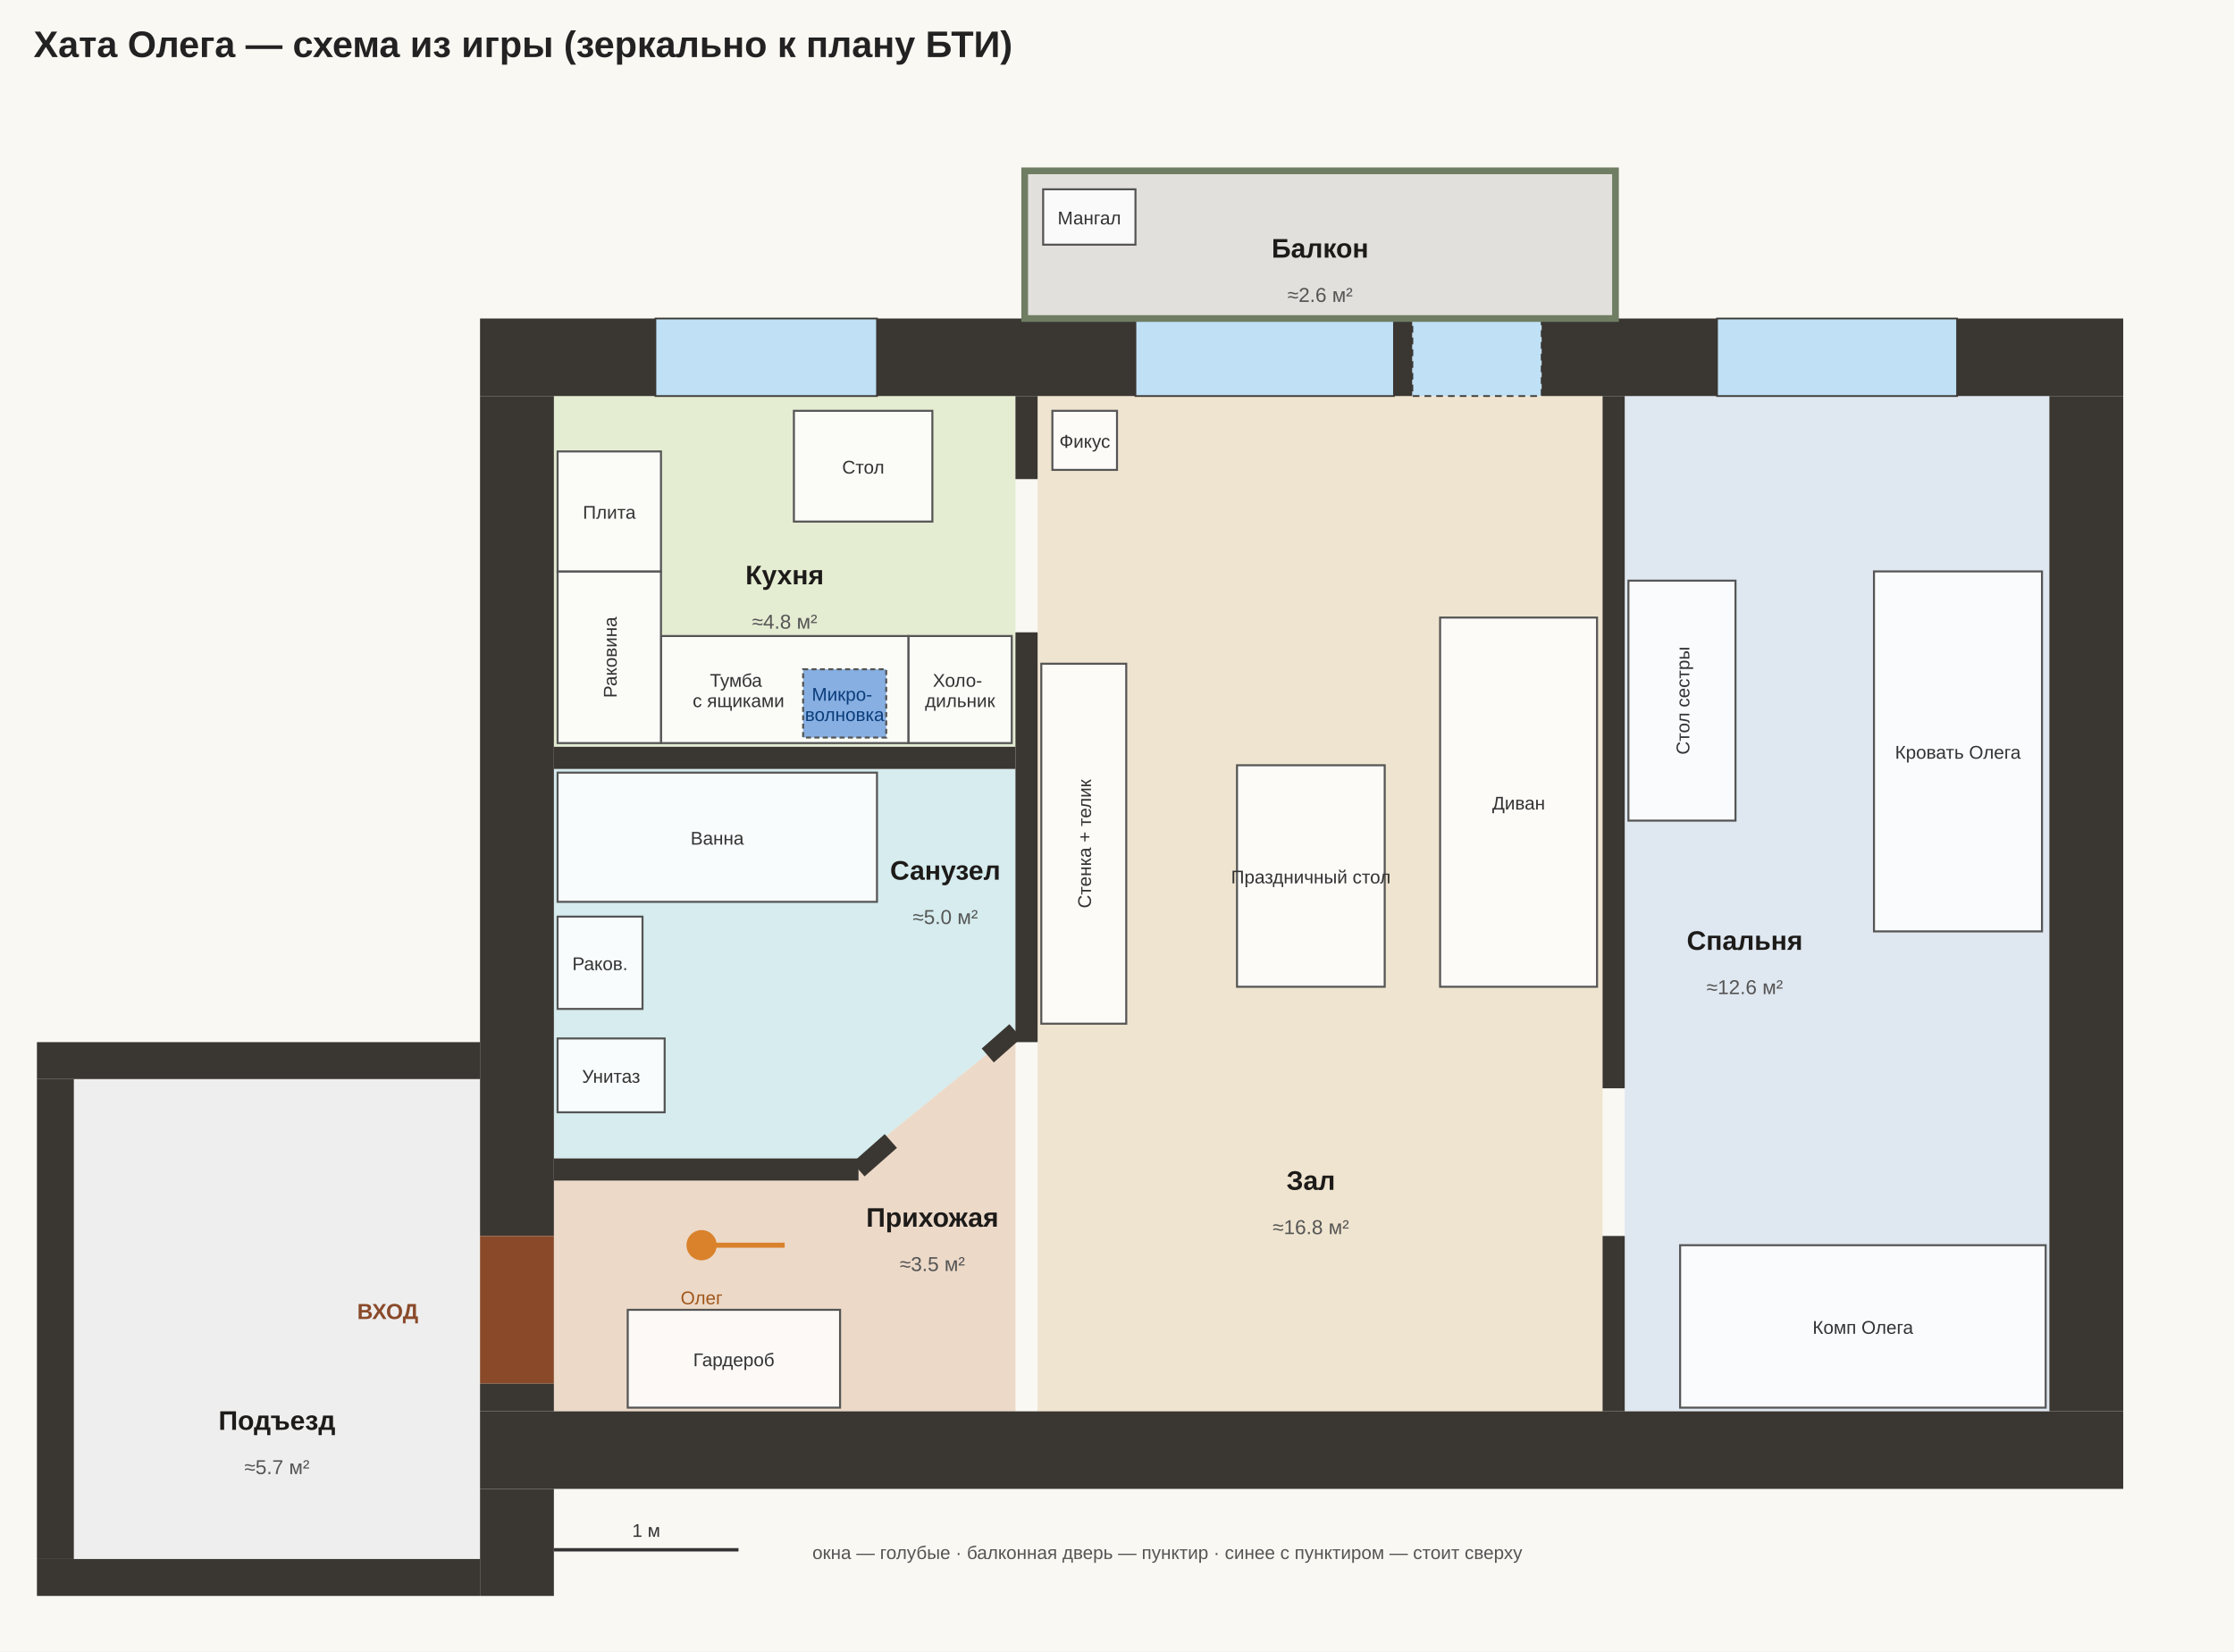
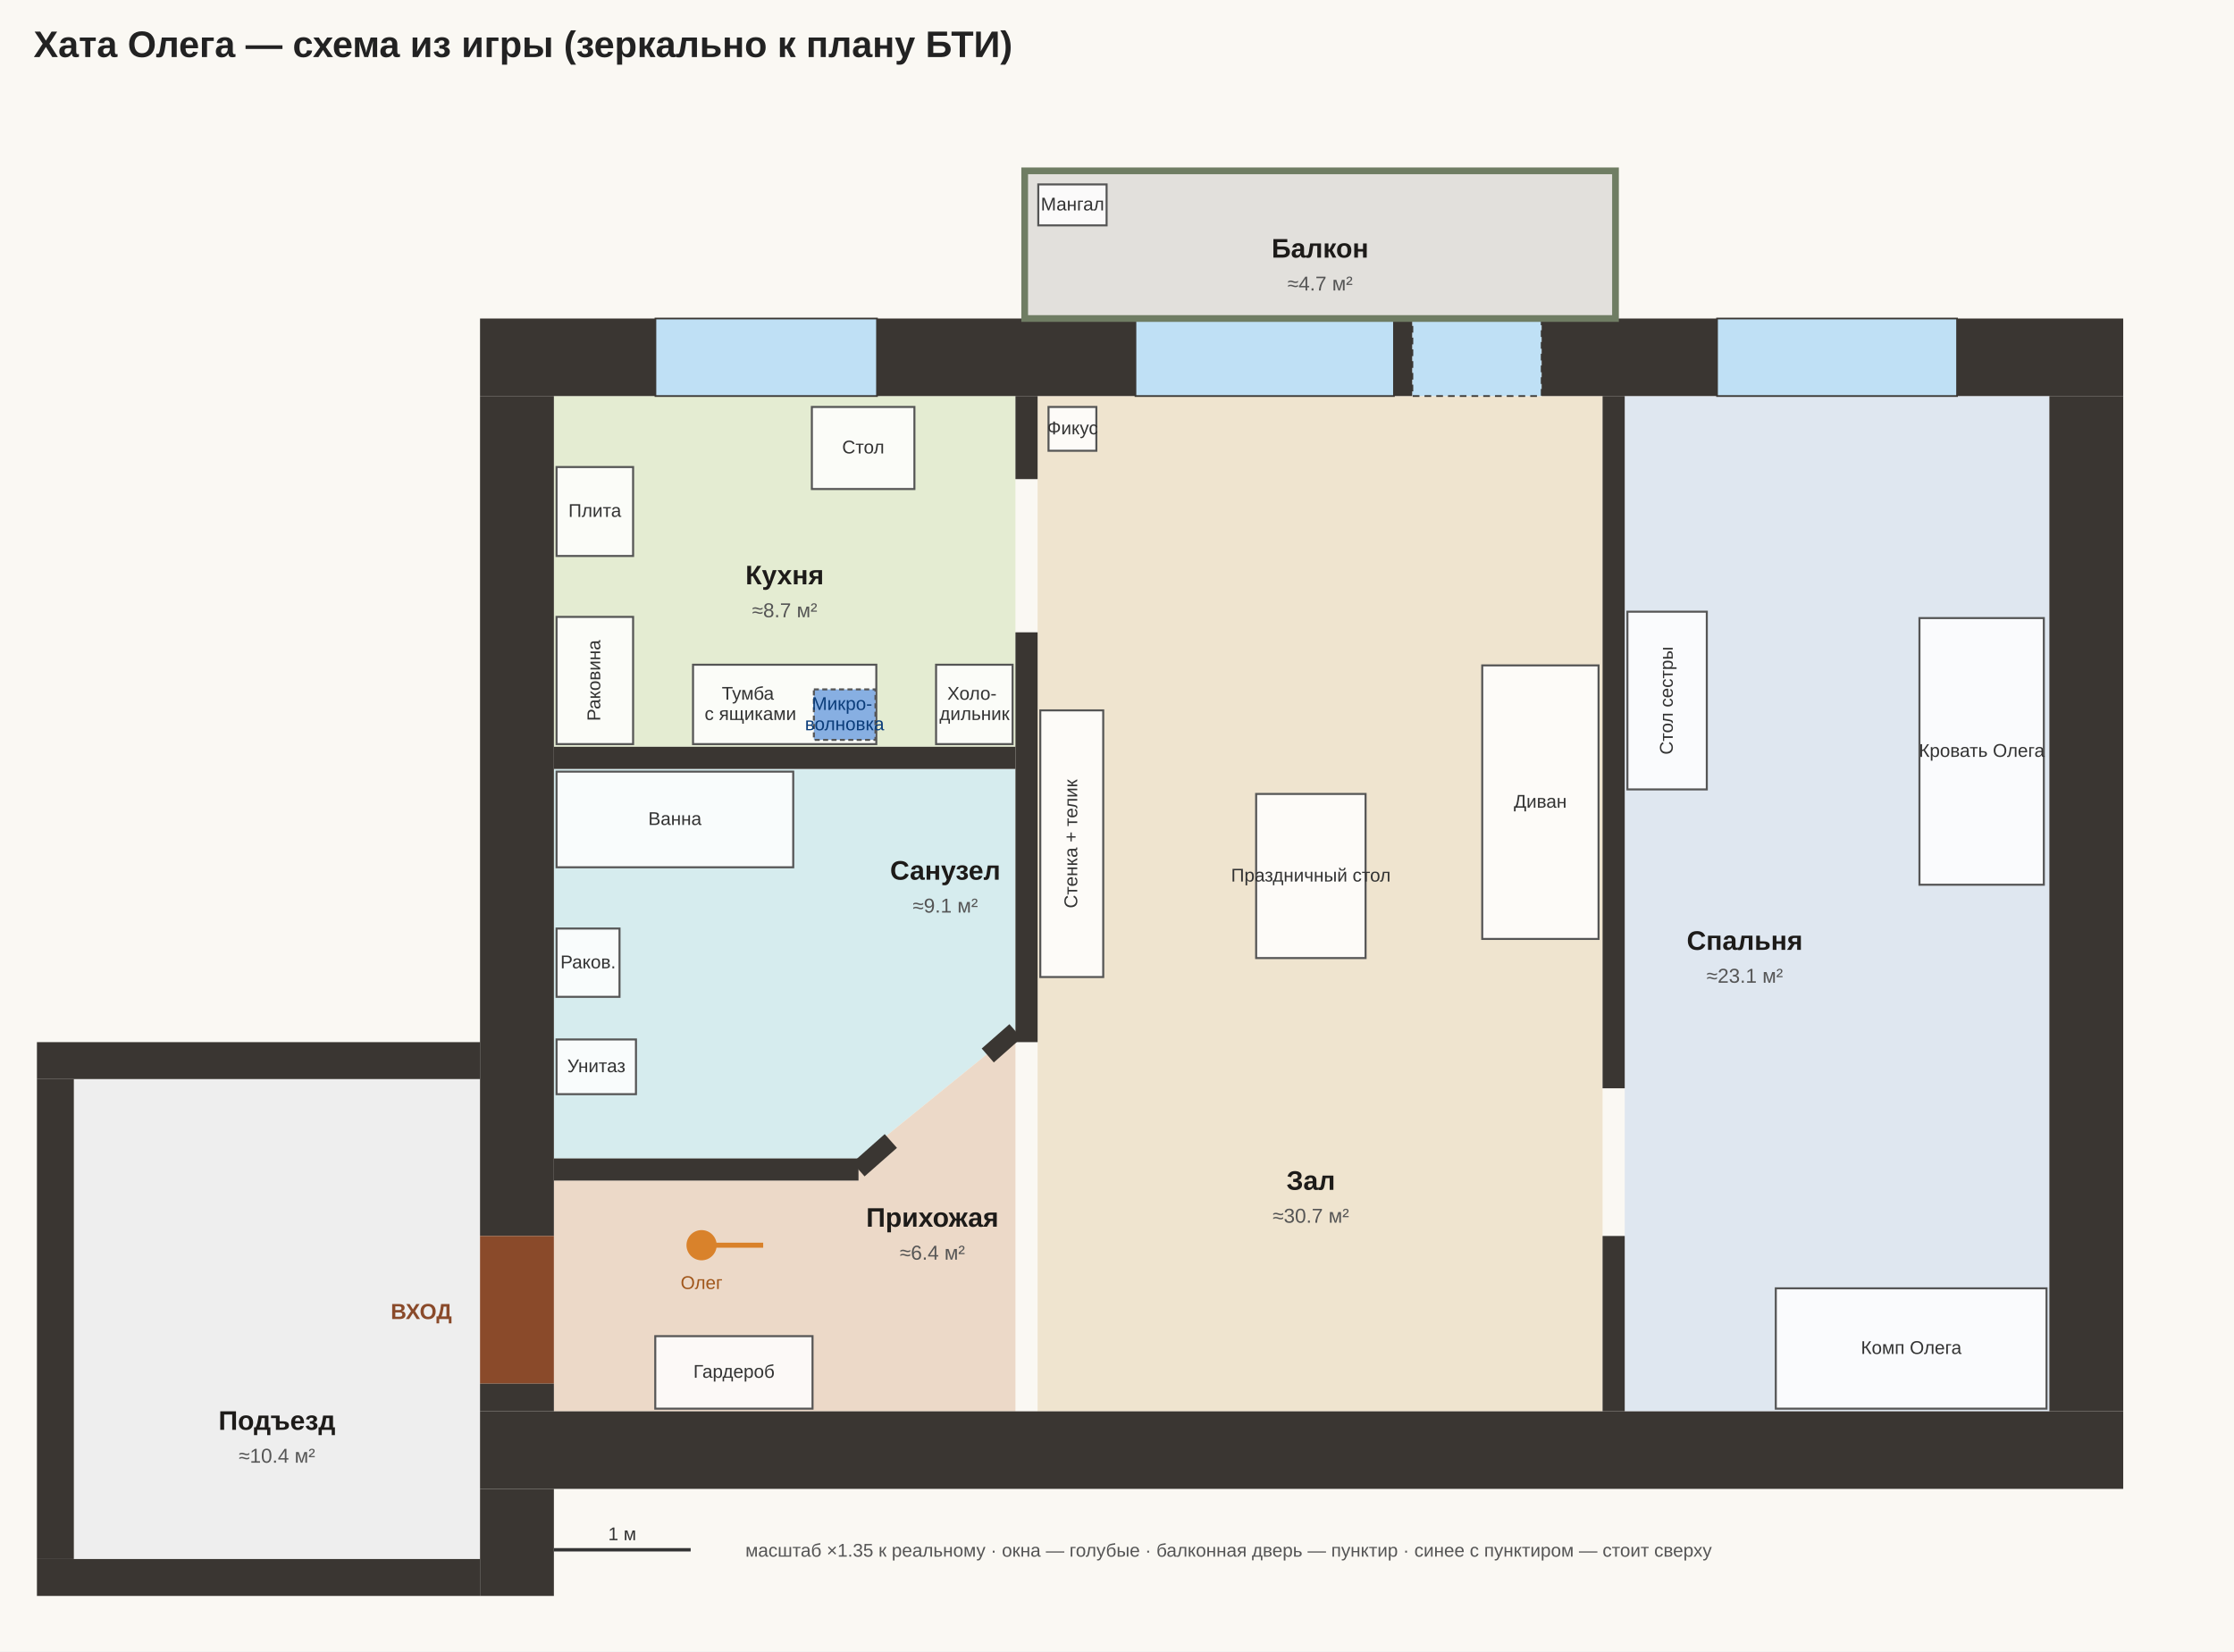
<svg xmlns="http://www.w3.org/2000/svg" width="1331" height="984" viewBox="0 0 1331 984" font-family="Arial, sans-serif">
  <rect width="100%" height="100%" fill="#faf8f3" />
  <text x="20" y="34" font-size="22" font-weight="bold" fill="#222">Хата Олега — схема из игры (зеркально к плану БТИ)</text>
  <rect x="968.0" y="236.0" width="253.0" height="605.0" fill="#dfe7f0" />
  <rect x="618.2" y="236.0" width="336.6" height="605.0" fill="#efe4cf" />
  <rect x="330.0" y="236.0" width="275.0" height="209.0" fill="#e4ecd2" />
  <polygon points="605.0,458.2 330.0,458.2 330.0,690.3 511.5,690.3 605.0,614.4" fill="#d6ecee" />
  <polygon points="605.0,614.4 511.5,690.3 511.5,703.5 330.0,703.5 330.0,841.0 605.0,841.0" fill="#ecd9c8" />
  <rect x="610.5" y="101.8" width="352.0" height="88.0" fill="#e2e0dc" />
  <rect x="44.0" y="643.0" width="242.0" height="286.0" fill="#eee" />
-   <rect x="1001.0" y="742.0" width="217.8" height="96.8" fill="#fff" fill-opacity="0.85" stroke="#555" stroke-width="1.2" />
-   <rect x="970.2" y="346.0" width="63.8" height="143.0" fill="#fff" fill-opacity="0.85" stroke="#555" stroke-width="1.2" />
-   <rect x="1116.5" y="340.5" width="100.1" height="214.5" fill="#fff" fill-opacity="0.85" stroke="#555" stroke-width="1.2" />
-   <rect x="858.0" y="368.0" width="93.5" height="220.0" fill="#fff" fill-opacity="0.85" stroke="#555" stroke-width="1.2" />
-   <rect x="737.0" y="456.0" width="88.0" height="132.0" fill="#fff" fill-opacity="0.85" stroke="#555" stroke-width="1.2" />
-   <rect x="620.4" y="395.5" width="50.6" height="214.5" fill="#fff" fill-opacity="0.85" stroke="#555" stroke-width="1.2" />
-   <rect x="627.0" y="244.8" width="38.5" height="35.2" fill="#fff" fill-opacity="0.85" stroke="#555" stroke-width="1.2" />
-   <rect x="541.2" y="379.0" width="61.6" height="63.8" fill="#fff" fill-opacity="0.85" stroke="#555" stroke-width="1.2" />
-   <rect x="393.8" y="379.0" width="147.4" height="63.8" fill="#fff" fill-opacity="0.85" stroke="#555" stroke-width="1.2" />
-   <rect x="478.5" y="398.8" width="49.5" height="40.7" fill="#7aa7e0" fill-opacity="0.9" stroke="#555" stroke-width="1.2" stroke-dasharray="3 2" />
-   <rect x="332.2" y="340.5" width="61.6" height="102.3" fill="#fff" fill-opacity="0.85" stroke="#555" stroke-width="1.2" />
-   <rect x="332.2" y="269.0" width="61.6" height="71.5" fill="#fff" fill-opacity="0.85" stroke="#555" stroke-width="1.2" />
-   <rect x="473.0" y="244.8" width="82.5" height="66.0" fill="#fff" fill-opacity="0.85" stroke="#555" stroke-width="1.2" />
-   <rect x="332.2" y="460.4" width="190.3" height="77.0" fill="#fff" fill-opacity="0.85" stroke="#555" stroke-width="1.2" />
-   <rect x="332.2" y="546.2" width="50.6" height="55.0" fill="#fff" fill-opacity="0.85" stroke="#555" stroke-width="1.2" />
-   <rect x="332.2" y="618.8" width="63.8" height="44.0" fill="#fff" fill-opacity="0.85" stroke="#555" stroke-width="1.2" />
-   <rect x="374.0" y="780.5" width="126.5" height="58.3" fill="#fff" fill-opacity="0.85" stroke="#555" stroke-width="1.2" />
-   <rect x="621.5" y="112.8" width="55.0" height="33.0" fill="#fff" fill-opacity="0.85" stroke="#555" stroke-width="1.2" />
+   <rect x="1058.0" y="767.7" width="161.3" height="71.7" fill="#fff" fill-opacity="0.85" stroke="#555" stroke-width="1.2" />
+   <rect x="969.6" y="364.5" width="47.3" height="105.9" fill="#fff" fill-opacity="0.85" stroke="#555" stroke-width="1.2" />
+   <rect x="1143.6" y="368.3" width="74.1" height="158.9" fill="#fff" fill-opacity="0.85" stroke="#555" stroke-width="1.2" />
+   <rect x="883.1" y="396.5" width="69.3" height="163.0" fill="#fff" fill-opacity="0.85" stroke="#555" stroke-width="1.2" />
+   <rect x="748.4" y="473.1" width="65.2" height="97.8" fill="#fff" fill-opacity="0.85" stroke="#555" stroke-width="1.2" />
+   <rect x="619.8" y="423.3" width="37.5" height="158.9" fill="#fff" fill-opacity="0.85" stroke="#555" stroke-width="1.2" />
+   <rect x="624.7" y="242.5" width="28.5" height="26.1" fill="#fff" fill-opacity="0.85" stroke="#555" stroke-width="1.2" />
+   <rect x="557.7" y="396.1" width="45.6" height="47.3" fill="#fff" fill-opacity="0.85" stroke="#555" stroke-width="1.2" />
+   <rect x="412.9" y="396.1" width="109.2" height="47.3" fill="#fff" fill-opacity="0.85" stroke="#555" stroke-width="1.2" />
+   <rect x="484.9" y="410.8" width="36.7" height="30.1" fill="#7aa7e0" fill-opacity="0.9" stroke="#555" stroke-width="1.2" stroke-dasharray="3 2" />
+   <rect x="331.6" y="367.6" width="45.6" height="75.8" fill="#fff" fill-opacity="0.85" stroke="#555" stroke-width="1.2" />
+   <rect x="331.6" y="278.3" width="45.6" height="53.0" fill="#fff" fill-opacity="0.85" stroke="#555" stroke-width="1.2" />
+   <rect x="483.7" y="242.5" width="61.1" height="48.9" fill="#fff" fill-opacity="0.85" stroke="#555" stroke-width="1.2" />
+   <rect x="331.6" y="459.8" width="141.0" height="57.0" fill="#fff" fill-opacity="0.85" stroke="#555" stroke-width="1.2" />
+   <rect x="331.6" y="553.3" width="37.5" height="40.7" fill="#fff" fill-opacity="0.85" stroke="#555" stroke-width="1.2" />
+   <rect x="331.6" y="619.4" width="47.3" height="32.6" fill="#fff" fill-opacity="0.85" stroke="#555" stroke-width="1.2" />
+   <rect x="390.4" y="796.2" width="93.7" height="43.2" fill="#fff" fill-opacity="0.85" stroke="#555" stroke-width="1.2" />
+   <rect x="618.6" y="109.9" width="40.7" height="24.4" fill="#fff" fill-opacity="0.85" stroke="#555" stroke-width="1.2" />
  <rect x="286.0" y="189.8" width="104.5" height="46.2" fill="#3a3632" />
  <rect x="390.5" y="189.8" width="132.0" height="46.2" fill="#bfe0f5" stroke="#3a3632" stroke-width="1" />
  <rect x="522.5" y="189.8" width="154.0" height="46.2" fill="#3a3632" />
  <rect x="676.5" y="189.8" width="154.0" height="46.2" fill="#bfe0f5" stroke="#3a3632" stroke-width="1" />
  <rect x="830.5" y="189.8" width="11.0" height="46.2" fill="#3a3632" />
  <rect x="841.5" y="189.8" width="77.0" height="46.2" fill="#bfe0f5" stroke="#3a3632" stroke-width="1" stroke-dasharray="4 3" />
  <rect x="918.5" y="189.8" width="104.5" height="46.2" fill="#3a3632" />
  <rect x="1023.0" y="189.8" width="143.0" height="46.2" fill="#bfe0f5" stroke="#3a3632" stroke-width="1" />
  <rect x="1166.0" y="189.8" width="99.0" height="46.2" fill="#3a3632" />
  <rect x="286.0" y="841.0" width="979.0" height="46.2" fill="#3a3632" />
  <rect x="1221.0" y="236.0" width="44.0" height="605.0" fill="#3a3632" />
  <rect x="286.0" y="236.0" width="44.0" height="500.5" fill="#3a3632" />
  <rect x="286.0" y="736.5" width="44.0" height="88.0" fill="#8a4a2a" />
  <rect x="286.0" y="824.5" width="44.0" height="16.5" fill="#3a3632" />
  <rect x="954.8" y="236.0" width="13.2" height="412.5" fill="#3a3632" />
  <rect x="954.8" y="736.5" width="13.2" height="104.5" fill="#3a3632" />
  <rect x="605.0" y="236.0" width="13.2" height="49.5" fill="#3a3632" />
  <rect x="605.0" y="376.8" width="13.2" height="244.2" fill="#3a3632" />
  <rect x="330.0" y="445.0" width="275.0" height="13.2" fill="#3a3632" />
  <rect x="330.0" y="690.3" width="181.5" height="13.2" fill="#3a3632" />
  <rect x="22.0" y="643.0" width="22.0" height="286.0" fill="#3a3632" />
  <rect x="22.0" y="621.0" width="264.0" height="22.0" fill="#3a3632" />
  <rect x="22.0" y="929.0" width="264.0" height="22.0" fill="#3a3632" />
  <rect x="286.0" y="887.2" width="44.0" height="63.8" fill="#3a3632" />
  <polygon points="601.4,610.3 584.9,624.8 592.1,633.1 608.6,618.5" fill="#3a3632" />
  <polygon points="527.1,675.8 507.9,692.8 515.1,701.0 534.4,684.0" fill="#3a3632" />
  <rect x="610.5" y="101.8" width="352.0" height="88.0" fill="none" stroke="#6f7d63" stroke-width="4" />
-   <text x="1109.9" y="794.8" font-size="11" text-anchor="middle" fill="#333">
-     <tspan x="1109.9" dy="0em">Комп Олега</tspan>
+   <text x="1138.7" y="806.8" font-size="11" text-anchor="middle" fill="#333">
+     <tspan x="1138.7" dy="0em">Комп Олега</tspan>
  </text>
-   <text x="1002.1" y="421.9" font-size="11" text-anchor="middle" fill="#333" transform="rotate(-90 1002.1 417.5)">
-     <tspan x="1002.1" dy="0em">Стол сестры</tspan>
+   <text x="993.3" y="420.8" font-size="11" text-anchor="middle" fill="#333" transform="rotate(-90 993.3 417.5)">
+     <tspan x="993.3" dy="0em">Стол сестры</tspan>
  </text>
-   <text x="1166.5" y="452.1" font-size="11" text-anchor="middle" fill="#333">
-     <tspan x="1166.5" dy="0em">Кровать Олега</tspan>
+   <text x="1180.7" y="451.0" font-size="11" text-anchor="middle" fill="#333">
+     <tspan x="1180.7" dy="0em">Кровать Олега</tspan>
  </text>
-   <text x="904.8" y="482.4" font-size="11" text-anchor="middle" fill="#333">
-     <tspan x="904.8" dy="0em">Диван</tspan>
+   <text x="917.7" y="481.3" font-size="11" text-anchor="middle" fill="#333">
+     <tspan x="917.7" dy="0em">Диван</tspan>
  </text>
-   <text x="781.0" y="526.4" font-size="11" text-anchor="middle" fill="#333">
+   <text x="781.0" y="525.3" font-size="11" text-anchor="middle" fill="#333">
    <tspan x="781.0" dy="0em">Праздничный стол</tspan>
  </text>
-   <text x="645.7" y="507.1" font-size="11" text-anchor="middle" fill="#333" transform="rotate(-90 645.7 502.8)">
-     <tspan x="645.7" dy="0em">Стенка + телик</tspan>
+   <text x="638.6" y="506.0" font-size="11" text-anchor="middle" fill="#333" transform="rotate(-90 638.6 502.8)">
+     <tspan x="638.6" dy="0em">Стенка + телик</tspan>
  </text>
-   <text x="646.3" y="266.8" font-size="11" text-anchor="middle" fill="#333">
-     <tspan x="646.3" dy="0em">Фикус</tspan>
+   <text x="639.0" y="258.8" font-size="11" text-anchor="middle" fill="#333">
+     <tspan x="639.0" dy="0em">Фикус</tspan>
  </text>
-   <text x="572.0" y="415.3" font-size="11" text-anchor="middle" fill="#333">
-     <tspan x="572.0" dy="-0.55em">Холо-</tspan>
-     <tspan x="572.0" dy="1.1em">дильник</tspan>
+   <text x="580.6" y="423.0" font-size="11" text-anchor="middle" fill="#333">
+     <tspan x="580.6" dy="-0.55em">Холо-</tspan>
+     <tspan x="580.6" dy="1.1em">дильник</tspan>
  </text>
-   <text x="440.0" y="415.3" font-size="11" text-anchor="middle" fill="#333">
-     <tspan x="440.0" dy="-0.55em">Тумба</tspan>
-     <tspan x="440.0" dy="1.1em">с ящиками</tspan>
+   <text x="447.1" y="423.0" font-size="11" text-anchor="middle" fill="#333">
+     <tspan x="447.1" dy="-0.55em">Тумба</tspan>
+     <tspan x="447.1" dy="1.1em">с ящиками</tspan>
  </text>
-   <text x="503.2" y="423.6" font-size="11" text-anchor="middle" fill="#0b3d7a">
+   <text x="503.2" y="429.1" font-size="11" text-anchor="middle" fill="#0b3d7a">
    <tspan x="503.2" dy="-0.55em">Микро-</tspan>
    <tspan x="503.2" dy="1.1em">волновка</tspan>
  </text>
-   <text x="363.0" y="396.1" font-size="11" text-anchor="middle" fill="#333" transform="rotate(-90 363.0 391.7)">
-     <tspan x="363.0" dy="0em">Раковина</tspan>
+   <text x="354.4" y="408.7" font-size="11" text-anchor="middle" fill="#333" transform="rotate(-90 354.4 405.5)">
+     <tspan x="354.4" dy="0em">Раковина</tspan>
  </text>
-   <text x="363.0" y="309.1" font-size="11" text-anchor="middle" fill="#333">
-     <tspan x="363.0" dy="0em">Плита</tspan>
+   <text x="354.4" y="308.0" font-size="11" text-anchor="middle" fill="#333">
+     <tspan x="354.4" dy="0em">Плита</tspan>
  </text>
-   <text x="514.3" y="282.2" font-size="11" text-anchor="middle" fill="#333">
+   <text x="514.3" y="270.2" font-size="11" text-anchor="middle" fill="#333">
    <tspan x="514.3" dy="0em">Стол</tspan>
  </text>
-   <text x="427.3" y="503.3" font-size="11" text-anchor="middle" fill="#333">
-     <tspan x="427.3" dy="0em">Ванна</tspan>
+   <text x="402.1" y="491.6" font-size="11" text-anchor="middle" fill="#333">
+     <tspan x="402.1" dy="0em">Ванна</tspan>
  </text>
-   <text x="357.5" y="578.1" font-size="11" text-anchor="middle" fill="#333">
-     <tspan x="357.5" dy="0em">Раков.</tspan>
+   <text x="350.4" y="577.0" font-size="11" text-anchor="middle" fill="#333">
+     <tspan x="350.4" dy="0em">Раков.</tspan>
  </text>
-   <text x="364.1" y="645.2" font-size="11" text-anchor="middle" fill="#333">
-     <tspan x="364.1" dy="0em">Унитаз</tspan>
+   <text x="355.3" y="638.9" font-size="11" text-anchor="middle" fill="#333">
+     <tspan x="355.3" dy="0em">Унитаз</tspan>
  </text>
-   <text x="437.2" y="814.1" font-size="11" text-anchor="middle" fill="#333">
-     <tspan x="437.2" dy="0em">Гардероб</tspan>
+   <text x="437.3" y="821.0" font-size="11" text-anchor="middle" fill="#333">
+     <tspan x="437.3" dy="0em">Гардероб</tspan>
  </text>
-   <text x="649.0" y="133.7" font-size="11" text-anchor="middle" fill="#333">
-     <tspan x="649.0" dy="0em">Мангал</tspan>
+   <text x="639.0" y="125.4" font-size="11" text-anchor="middle" fill="#333">
+     <tspan x="639.0" dy="0em">Мангал</tspan>
  </text>
  <text x="1039.5" y="566.0" font-size="16" font-weight="bold" text-anchor="middle" fill="#1d1b19">
    <tspan x="1039.5" dy="0em">Спальня</tspan>
  </text>
-   <text x="1039.5" y="592.4" font-size="12" text-anchor="middle" fill="#555">
-     <tspan x="1039.5" dy="0em">≈12.6 м²</tspan>
+   <text x="1039.5" y="585.6" font-size="12" text-anchor="middle" fill="#555">
+     <tspan x="1039.5" dy="0em">≈23.1 м²</tspan>
  </text>
  <text x="781.0" y="709.0" font-size="16" font-weight="bold" text-anchor="middle" fill="#1d1b19">
    <tspan x="781.0" dy="0em">Зал</tspan>
  </text>
-   <text x="781.0" y="735.4" font-size="12" text-anchor="middle" fill="#555">
-     <tspan x="781.0" dy="0em">≈16.8 м²</tspan>
+   <text x="781.0" y="728.6" font-size="12" text-anchor="middle" fill="#555">
+     <tspan x="781.0" dy="0em">≈30.7 м²</tspan>
  </text>
  <text x="467.5" y="348.2" font-size="16" font-weight="bold" text-anchor="middle" fill="#1d1b19">
    <tspan x="467.5" dy="0em">Кухня</tspan>
  </text>
-   <text x="467.5" y="374.6" font-size="12" text-anchor="middle" fill="#555">
-     <tspan x="467.5" dy="0em">≈4.8 м²</tspan>
+   <text x="467.5" y="367.8" font-size="12" text-anchor="middle" fill="#555">
+     <tspan x="467.5" dy="0em">≈8.7 м²</tspan>
  </text>
  <text x="563.2" y="524.2" font-size="16" font-weight="bold" text-anchor="middle" fill="#1d1b19">
    <tspan x="563.2" dy="0em">Санузел</tspan>
  </text>
-   <text x="563.2" y="550.6" font-size="12" text-anchor="middle" fill="#555">
-     <tspan x="563.2" dy="0em">≈5.0 м²</tspan>
+   <text x="563.2" y="543.8" font-size="12" text-anchor="middle" fill="#555">
+     <tspan x="563.2" dy="0em">≈9.1 м²</tspan>
  </text>
  <text x="555.5" y="731.0" font-size="16" font-weight="bold" text-anchor="middle" fill="#1d1b19">
    <tspan x="555.5" dy="0em">Прихожая</tspan>
  </text>
-   <text x="555.5" y="757.4" font-size="12" text-anchor="middle" fill="#555">
-     <tspan x="555.5" dy="0em">≈3.5 м²</tspan>
+   <text x="555.5" y="750.6" font-size="12" text-anchor="middle" fill="#555">
+     <tspan x="555.5" dy="0em">≈6.4 м²</tspan>
  </text>
  <text x="786.5" y="153.5" font-size="16" font-weight="bold" text-anchor="middle" fill="#1d1b19">
    <tspan x="786.5" dy="0em">Балкон</tspan>
  </text>
-   <text x="786.5" y="179.9" font-size="12" text-anchor="middle" fill="#555">
-     <tspan x="786.5" dy="0em">≈2.6 м²</tspan>
+   <text x="786.5" y="173.1" font-size="12" text-anchor="middle" fill="#555">
+     <tspan x="786.5" dy="0em">≈4.7 м²</tspan>
  </text>
  <text x="165.0" y="852.0" font-size="16" font-weight="bold" text-anchor="middle" fill="#1d1b19">
    <tspan x="165.0" dy="0em">Подъезд</tspan>
  </text>
-   <text x="165.0" y="878.4" font-size="12" text-anchor="middle" fill="#555">
-     <tspan x="165.0" dy="0em">≈5.7 м²</tspan>
+   <text x="165.0" y="871.6" font-size="12" text-anchor="middle" fill="#555">
+     <tspan x="165.0" dy="0em">≈10.4 м²</tspan>
  </text>
-   <text x="231.0" y="786.0" font-size="13" font-weight="bold" text-anchor="middle" fill="#8a4a2a">
-     <tspan x="231.0" dy="0em">ВХОД</tspan>
+   <text x="251.0" y="786.0" font-size="13" font-weight="bold" text-anchor="middle" fill="#8a4a2a">
+     <tspan x="251.0" dy="0em">ВХОД</tspan>
  </text>
  <circle cx="418.0" cy="742.0" r="9" fill="#d9822b" />
-   <line x1="418.0" y1="742.0" x2="467.5" y2="742.0" stroke="#d9822b" stroke-width="3" />
-   <text x="418.0" y="777.2" font-size="11" text-anchor="middle" fill="#a0561a">
+   <line x1="418.0" y1="742.0" x2="454.7" y2="742.0" stroke="#d9822b" stroke-width="3" />
+   <text x="418.0" y="768.1" font-size="11" text-anchor="middle" fill="#a0561a">
    <tspan x="418.0" dy="0em">Олег</tspan>
  </text>
-   <line x1="330.0" y1="923.5" x2="440.0" y2="923.5" stroke="#333" stroke-width="2" />
-   <text x="385.0" y="915.8" font-size="11" text-anchor="middle" fill="#333">
-     <tspan x="385.0" dy="0em">1 м</tspan>
+   <line x1="330.0" y1="923.5" x2="411.5" y2="923.5" stroke="#333" stroke-width="2" />
+   <text x="370.7" y="917.8" font-size="11" text-anchor="middle" fill="#333">
+     <tspan x="370.7" dy="0em">1 м</tspan>
  </text>
-   <text x="484.0" y="929.0" font-size="11" fill="#555">
-     <tspan x="484.0" dy="0em">окна — голубые · балконная дверь — пунктир · синее с пунктиром — стоит сверху</tspan>
+   <text x="444.1" y="927.6" font-size="11" fill="#555">
+     <tspan x="444.1" dy="0em">масштаб ×1.35 к реальному · окна — голубые · балконная дверь — пунктир · синее с пунктиром — стоит сверху</tspan>
  </text>
</svg>
